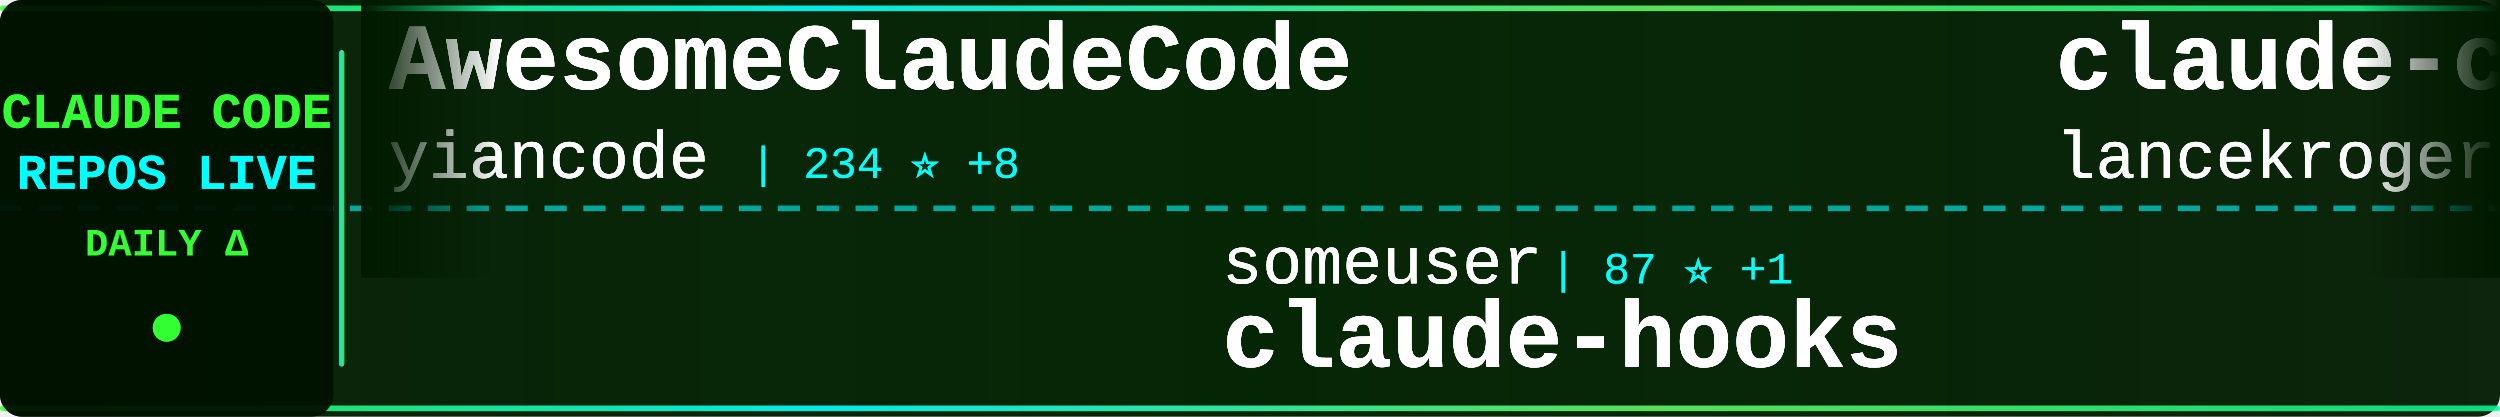
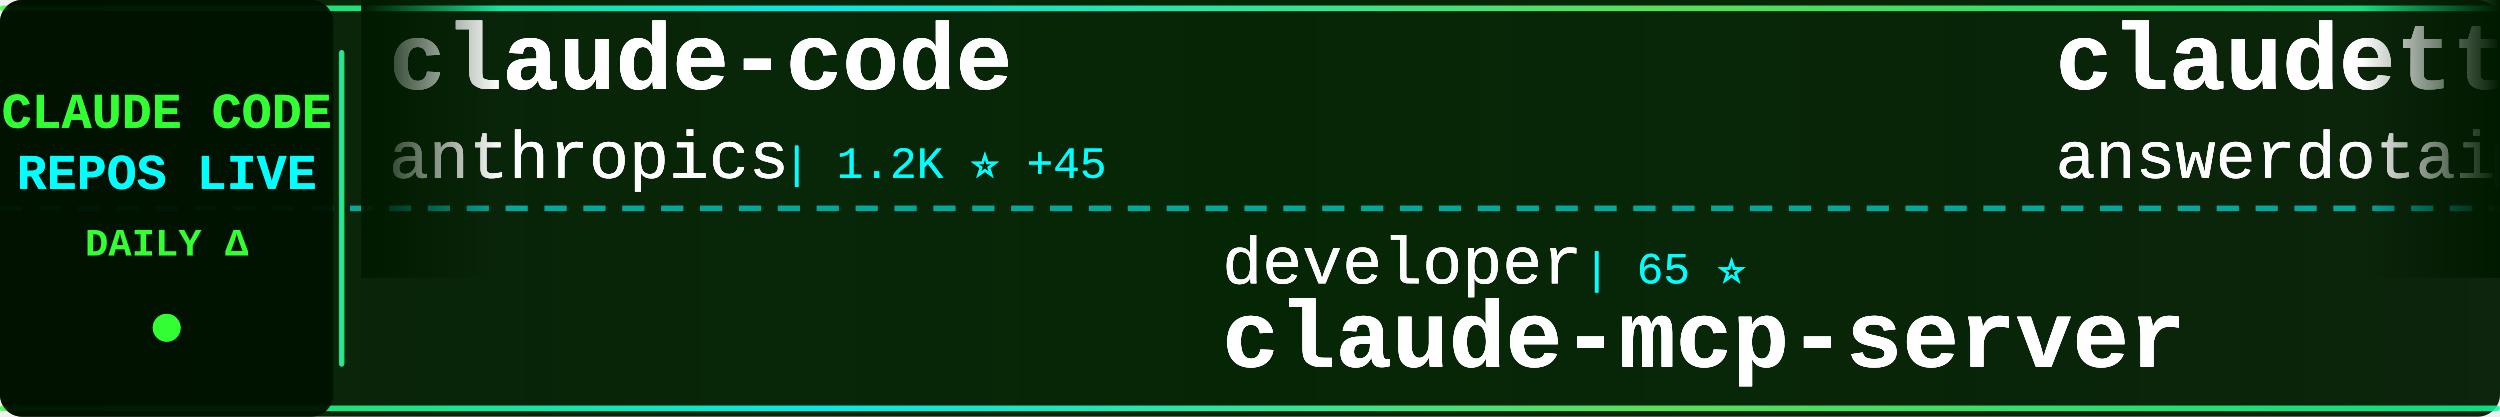
<svg xmlns="http://www.w3.org/2000/svg" width="900" height="150">
  <defs>
    <linearGradient id="tickerBg" x1="0%" y1="0%" x2="100%" y2="0%">
      <stop offset="0%" style="stop-color:#001a00;stop-opacity:0.95" />
      <stop offset="50%" style="stop-color:#002200;stop-opacity:0.98" />
      <stop offset="100%" style="stop-color:#001a00;stop-opacity:0.95" />
    </linearGradient>
    <linearGradient id="borderGrad" x1="0%" y1="0%" x2="100%" y2="0%">
      <stop offset="0%" style="stop-color:#33ff33;stop-opacity:0.85">
        <animate attributeName="stop-opacity" values="0.85;1;0.85" dur="2s" repeatCount="indefinite" />
      </stop>
      <stop offset="33%" style="stop-color:#00ffff;stop-opacity:0.9">
        <animate attributeName="stop-opacity" values="0.9;1;0.9" dur="2.2s" repeatCount="indefinite" />
      </stop>
      <stop offset="66%" style="stop-color:#66ff66;stop-opacity:0.85">
        <animate attributeName="stop-opacity" values="0.85;1;0.85" dur="1.8s" repeatCount="indefinite" />
      </stop>
      <stop offset="100%" style="stop-color:#00ff99;stop-opacity:0.85">
        <animate attributeName="stop-opacity" values="0.85;1;0.85" dur="2s" repeatCount="indefinite" />
      </stop>
    </linearGradient>
    <filter id="textGlow">
      <feGaussianBlur stdDeviation="0.2" result="coloredBlur" />
      <feMerge>
        <feMergeNode in="coloredBlur" />
        <feMergeNode in="SourceGraphic" />
      </feMerge>
    </filter>
    <filter id="metricGlow">
      <feGaussianBlur stdDeviation="0.2" result="coloredBlur" />
      <feMerge>
        <feMergeNode in="coloredBlur" />
        <feMergeNode in="SourceGraphic" />
      </feMerge>
    </filter>
    <linearGradient id="leftFade" x1="0%" y1="0%" x2="100%" y2="0%">
      <stop offset="0%" style="stop-color:#001a00;stop-opacity:1" />
      <stop offset="100%" style="stop-color:#001a00;stop-opacity:0" />
    </linearGradient>
    <linearGradient id="rightFade" x1="0%" y1="0%" x2="100%" y2="0%">
      <stop offset="0%" style="stop-color:#001a00;stop-opacity:0" />
      <stop offset="100%" style="stop-color:#001a00;stop-opacity:1" />
    </linearGradient>
  </defs>
  <rect width="900" height="150" fill="url(#tickerBg)" rx="8" />
  <rect x="0" y="2" width="900" height="2" fill="url(#borderGrad)" rx="1" />
  <rect x="0" y="146" width="900" height="2" fill="url(#borderGrad)" rx="1" />
  <line x1="0" y1="75" x2="900" y2="75" stroke="#00ffff" stroke-width="2" stroke-dasharray="8 6" opacity="0.6" />
  <rect x="0" y="0" width="120" height="150" fill="#001100" opacity="0.95" rx="8" />
  <text x="60" y="46" font-family="'Courier New', monospace" font-size="18" font-weight="bold" fill="#33ff33" text-anchor="middle" filter="url(#textGlow)">
    CLAUDE CODE
  </text>
  <text x="60" y="68" font-family="'Courier New', monospace" font-size="18" font-weight="bold" fill="#00ffff" text-anchor="middle" filter="url(#textGlow)">
    REPOS LIVE
  </text>
  <text x="60" y="92" font-family="'Courier New', monospace" font-size="14" font-weight="bold" fill="#33ff33" text-anchor="middle">
    DAILY Δ
  </text>
  <circle cx="60" cy="118" r="5" fill="#33ff33" filter="url(#metricGlow)">
    <animate attributeName="r" values="4;6;4" dur="1.5s" repeatCount="indefinite" />
    <animate attributeName="opacity" values="0.6;1;0.6" dur="1.5s" repeatCount="indefinite" />
  </circle>
  <rect x="122" y="18" width="2" height="114" fill="url(#borderGrad)" rx="1" />
  <clipPath id="tickerClip">
    <rect x="130" y="0" width="770" height="150" />
  </clipPath>
  <g clip-path="url(#tickerClip)">
    <g id="tickerItems1">
      <animateTransform attributeName="transform" attributeType="XML" type="translate" from="0 0" to="-3000 0" dur="54s" repeatCount="indefinite" />
      <g transform="translate(0, 0)">
-         <text x="140" y="32" font-family="'Courier New', monospace" font-size="34" font-weight="bold" fill="#ffffff" filter="url(#textGlow)">AwesomeClaudeCode</text>
-         <text x="140" y="64" font-family="'Courier New', monospace" font-size="24" font-weight="normal" fill="#ffffff" opacity="0.9" filter="url(#textGlow)">yiancode</text>
-         <text x="270" y="64" font-family="'Courier New', monospace" font-size="16" font-weight="normal" fill="#00ffff" opacity="0.95"> | 234 ⭐ +8</text>
+         <text x="140" y="32" font-family="'Courier New', monospace" font-size="34" font-weight="bold" fill="#ffffff" filter="url(#textGlow)">claude-code</text>
+         <text x="140" y="64" font-family="'Courier New', monospace" font-size="24" font-weight="normal" fill="#ffffff" opacity="0.9" filter="url(#textGlow)">anthropics</text>
+         <text x="282" y="64" font-family="'Courier New', monospace" font-size="16" font-weight="normal" fill="#00ffff" opacity="0.95"> | 1.2K ⭐ +45</text>
      </g>
      <g transform="translate(300, 0)">
-         <text x="140" y="102" font-family="'Courier New', monospace" font-size="24" font-weight="normal" fill="#ffffff" opacity="0.9" filter="url(#textGlow)">someuser</text>
-         <text x="258" y="102" font-family="'Courier New', monospace" font-size="16" font-weight="normal" fill="#00ffff" opacity="0.95"> | 87 ⭐ +1</text>
-         <text x="140" y="132" font-family="'Courier New', monospace" font-size="34" font-weight="bold" fill="#ffffff" filter="url(#textGlow)">claude-hooks</text>
+         <text x="140" y="102" font-family="'Courier New', monospace" font-size="24" font-weight="normal" fill="#ffffff" opacity="0.9" filter="url(#textGlow)">developer</text>
+         <text x="270" y="102" font-family="'Courier New', monospace" font-size="16" font-weight="normal" fill="#00ffff" opacity="0.95"> | 65 ⭐</text>
+         <text x="140" y="132" font-family="'Courier New', monospace" font-size="34" font-weight="bold" fill="#ffffff" filter="url(#textGlow)">claude-mcp-server</text>
      </g>
      <g transform="translate(600, 0)">
-         <text x="140" y="32" font-family="'Courier New', monospace" font-size="34" font-weight="bold" fill="#ffffff" filter="url(#textGlow)">claude-code-go</text>
-         <text x="140" y="64" font-family="'Courier New', monospace" font-size="24" font-weight="normal" fill="#ffffff" opacity="0.9" filter="url(#textGlow)">lancekrogers</text>
-         <text x="306" y="64" font-family="'Courier New', monospace" font-size="16" font-weight="normal" fill="#00ffff" opacity="0.95"> | 145 ⭐ +4</text>
-       </g>
-       <g transform="translate(900, 0)">
-         <text x="140" y="102" font-family="'Courier New', monospace" font-size="24" font-weight="normal" fill="#ffffff" opacity="0.9" filter="url(#textGlow)">anthropics</text>
-         <text x="282" y="102" font-family="'Courier New', monospace" font-size="16" font-weight="normal" fill="#00ffff" opacity="0.95"> | 1.2K ⭐ +45</text>
-         <text x="140" y="132" font-family="'Courier New', monospace" font-size="34" font-weight="bold" fill="#ffffff" filter="url(#textGlow)">claude-code</text>
-       </g>
-       <g transform="translate(1200, 0)">
        <text x="140" y="32" font-family="'Courier New', monospace" font-size="34" font-weight="bold" fill="#ffffff" filter="url(#textGlow)">claudette</text>
        <text x="140" y="64" font-family="'Courier New', monospace" font-size="24" font-weight="normal" fill="#ffffff" opacity="0.9" filter="url(#textGlow)">answerdotai</text>
        <text x="294" y="64" font-family="'Courier New', monospace" font-size="16" font-weight="normal" fill="#00ffff" opacity="0.95"> | 123 ⭐ +3</text>
+       </g>
+       <g transform="translate(900, 0)">
+         <text x="140" y="102" font-family="'Courier New', monospace" font-size="24" font-weight="normal" fill="#ffffff" opacity="0.9" filter="url(#textGlow)">yian</text>
+         <text x="210" y="102" font-family="'Courier New', monospace" font-size="16" font-weight="normal" fill="#00ffff" opacity="0.95"> | 234 ⭐ +8</text>
+         <text x="140" y="132" font-family="'Courier New', monospace" font-size="34" font-weight="bold" fill="#ffffff" filter="url(#textGlow)">AwesomeClaudeCode</text>
+       </g>
+       <g transform="translate(1200, 0)">
+         <text x="140" y="32" font-family="'Courier New', monospace" font-size="34" font-weight="bold" fill="#ffffff" filter="url(#textGlow)">awesome-claude-code</text>
+         <text x="140" y="64" font-family="'Courier New', monospace" font-size="24" font-weight="normal" fill="#ffffff" opacity="0.9" filter="url(#textGlow)">hesreallyhim</text>
+         <text x="306" y="64" font-family="'Courier New', monospace" font-size="16" font-weight="normal" fill="#00ffff" opacity="0.95"> | 567 ⭐ +12</text>
      </g>
      <g transform="translate(1500, 0)">
        <text x="140" y="102" font-family="'Courier New', monospace" font-size="24" font-weight="normal" fill="#ffffff" opacity="0.9" filter="url(#textGlow)">davila7</text>
        <text x="246" y="102" font-family="'Courier New', monospace" font-size="16" font-weight="normal" fill="#00ffff" opacity="0.95"> | 189 ⭐ +6</text>
        <text x="140" y="132" font-family="'Courier New', monospace" font-size="34" font-weight="bold" fill="#ffffff" filter="url(#textGlow)">claude-code-templates</text>
      </g>
      <g transform="translate(1800, 0)">
-         <text x="140" y="32" font-family="'Courier New', monospace" font-size="34" font-weight="bold" fill="#ffffff" filter="url(#textGlow)">awesome-claude-code</text>
-         <text x="140" y="64" font-family="'Courier New', monospace" font-size="24" font-weight="normal" fill="#ffffff" opacity="0.9" filter="url(#textGlow)">hesreallyhim</text>
-         <text x="306" y="64" font-family="'Courier New', monospace" font-size="16" font-weight="normal" fill="#00ffff" opacity="0.95"> | 567 ⭐ +12</text>
+         <text x="140" y="32" font-family="'Courier New', monospace" font-size="34" font-weight="bold" fill="#ffffff" filter="url(#textGlow)">claude-hooks</text>
+         <text x="140" y="64" font-family="'Courier New', monospace" font-size="24" font-weight="normal" fill="#ffffff" opacity="0.9" filter="url(#textGlow)">someuser</text>
+         <text x="258" y="64" font-family="'Courier New', monospace" font-size="16" font-weight="normal" fill="#00ffff" opacity="0.95"> | 87 ⭐ +1</text>
      </g>
      <g transform="translate(2100, 0)">
        <text x="140" y="102" font-family="'Courier New', monospace" font-size="24" font-weight="normal" fill="#ffffff" opacity="0.9" filter="url(#textGlow)">anotheruser</text>
        <text x="294" y="102" font-family="'Courier New', monospace" font-size="16" font-weight="normal" fill="#00ffff" opacity="0.95"> | 76 ⭐ +1</text>
        <text x="140" y="132" font-family="'Courier New', monospace" font-size="34" font-weight="bold" fill="#ffffff" filter="url(#textGlow)">claude-statusline</text>
      </g>
      <g transform="translate(2400, 0)">
-         <text x="140" y="32" font-family="'Courier New', monospace" font-size="34" font-weight="bold" fill="#ffffff" filter="url(#textGlow)">claude-mcp-server</text>
-         <text x="140" y="64" font-family="'Courier New', monospace" font-size="24" font-weight="normal" fill="#ffffff" opacity="0.9" filter="url(#textGlow)">developer</text>
-         <text x="270" y="64" font-family="'Courier New', monospace" font-size="16" font-weight="normal" fill="#00ffff" opacity="0.95"> | 65 ⭐</text>
+         <text x="140" y="32" font-family="'Courier New', monospace" font-size="34" font-weight="bold" fill="#ffffff" filter="url(#textGlow)">claude-mcp-think-tool</text>
+         <text x="140" y="64" font-family="'Courier New', monospace" font-size="24" font-weight="normal" fill="#ffffff" opacity="0.9" filter="url(#textGlow)">cgize</text>
+         <text x="222" y="64" font-family="'Courier New', monospace" font-size="16" font-weight="normal" fill="#00ffff" opacity="0.95"> | 98 ⭐ +2</text>
      </g>
      <g transform="translate(2700, 0)">
-         <text x="140" y="102" font-family="'Courier New', monospace" font-size="24" font-weight="normal" fill="#ffffff" opacity="0.9" filter="url(#textGlow)">cgize</text>
-         <text x="222" y="102" font-family="'Courier New', monospace" font-size="16" font-weight="normal" fill="#00ffff" opacity="0.95"> | 98 ⭐ +2</text>
-         <text x="140" y="132" font-family="'Courier New', monospace" font-size="34" font-weight="bold" fill="#ffffff" filter="url(#textGlow)">claude-mcp-think-tool</text>
+         <text x="140" y="102" font-family="'Courier New', monospace" font-size="24" font-weight="normal" fill="#ffffff" opacity="0.9" filter="url(#textGlow)">lancekrogers</text>
+         <text x="306" y="102" font-family="'Courier New', monospace" font-size="16" font-weight="normal" fill="#00ffff" opacity="0.95"> | 145 ⭐ +4</text>
+         <text x="140" y="132" font-family="'Courier New', monospace" font-size="34" font-weight="bold" fill="#ffffff" filter="url(#textGlow)">claude-code-go</text>
      </g>
    </g>
    <g id="tickerItems2">
      <animateTransform attributeName="transform" attributeType="XML" type="translate" from="3000 0" to="0 0" dur="54s" repeatCount="indefinite" />
      <g transform="translate(0, 0)">
-         <text x="140" y="32" font-family="'Courier New', monospace" font-size="34" font-weight="bold" fill="#ffffff" filter="url(#textGlow)">AwesomeClaudeCode</text>
-         <text x="140" y="64" font-family="'Courier New', monospace" font-size="24" font-weight="normal" fill="#ffffff" opacity="0.9" filter="url(#textGlow)">yiancode</text>
-         <text x="270" y="64" font-family="'Courier New', monospace" font-size="16" font-weight="normal" fill="#00ffff" opacity="0.95"> | 234 ⭐ +8</text>
+         <text x="140" y="32" font-family="'Courier New', monospace" font-size="34" font-weight="bold" fill="#ffffff" filter="url(#textGlow)">claude-code</text>
+         <text x="140" y="64" font-family="'Courier New', monospace" font-size="24" font-weight="normal" fill="#ffffff" opacity="0.9" filter="url(#textGlow)">anthropics</text>
+         <text x="282" y="64" font-family="'Courier New', monospace" font-size="16" font-weight="normal" fill="#00ffff" opacity="0.95"> | 1.2K ⭐ +45</text>
      </g>
      <g transform="translate(300, 0)">
-         <text x="140" y="102" font-family="'Courier New', monospace" font-size="24" font-weight="normal" fill="#ffffff" opacity="0.9" filter="url(#textGlow)">someuser</text>
-         <text x="258" y="102" font-family="'Courier New', monospace" font-size="16" font-weight="normal" fill="#00ffff" opacity="0.95"> | 87 ⭐ +1</text>
-         <text x="140" y="132" font-family="'Courier New', monospace" font-size="34" font-weight="bold" fill="#ffffff" filter="url(#textGlow)">claude-hooks</text>
+         <text x="140" y="102" font-family="'Courier New', monospace" font-size="24" font-weight="normal" fill="#ffffff" opacity="0.9" filter="url(#textGlow)">developer</text>
+         <text x="270" y="102" font-family="'Courier New', monospace" font-size="16" font-weight="normal" fill="#00ffff" opacity="0.95"> | 65 ⭐</text>
+         <text x="140" y="132" font-family="'Courier New', monospace" font-size="34" font-weight="bold" fill="#ffffff" filter="url(#textGlow)">claude-mcp-server</text>
      </g>
      <g transform="translate(600, 0)">
-         <text x="140" y="32" font-family="'Courier New', monospace" font-size="34" font-weight="bold" fill="#ffffff" filter="url(#textGlow)">claude-code-go</text>
-         <text x="140" y="64" font-family="'Courier New', monospace" font-size="24" font-weight="normal" fill="#ffffff" opacity="0.9" filter="url(#textGlow)">lancekrogers</text>
-         <text x="306" y="64" font-family="'Courier New', monospace" font-size="16" font-weight="normal" fill="#00ffff" opacity="0.95"> | 145 ⭐ +4</text>
-       </g>
-       <g transform="translate(900, 0)">
-         <text x="140" y="102" font-family="'Courier New', monospace" font-size="24" font-weight="normal" fill="#ffffff" opacity="0.9" filter="url(#textGlow)">anthropics</text>
-         <text x="282" y="102" font-family="'Courier New', monospace" font-size="16" font-weight="normal" fill="#00ffff" opacity="0.95"> | 1.2K ⭐ +45</text>
-         <text x="140" y="132" font-family="'Courier New', monospace" font-size="34" font-weight="bold" fill="#ffffff" filter="url(#textGlow)">claude-code</text>
-       </g>
-       <g transform="translate(1200, 0)">
        <text x="140" y="32" font-family="'Courier New', monospace" font-size="34" font-weight="bold" fill="#ffffff" filter="url(#textGlow)">claudette</text>
        <text x="140" y="64" font-family="'Courier New', monospace" font-size="24" font-weight="normal" fill="#ffffff" opacity="0.9" filter="url(#textGlow)">answerdotai</text>
        <text x="294" y="64" font-family="'Courier New', monospace" font-size="16" font-weight="normal" fill="#00ffff" opacity="0.95"> | 123 ⭐ +3</text>
+       </g>
+       <g transform="translate(900, 0)">
+         <text x="140" y="102" font-family="'Courier New', monospace" font-size="24" font-weight="normal" fill="#ffffff" opacity="0.9" filter="url(#textGlow)">yian</text>
+         <text x="210" y="102" font-family="'Courier New', monospace" font-size="16" font-weight="normal" fill="#00ffff" opacity="0.95"> | 234 ⭐ +8</text>
+         <text x="140" y="132" font-family="'Courier New', monospace" font-size="34" font-weight="bold" fill="#ffffff" filter="url(#textGlow)">AwesomeClaudeCode</text>
+       </g>
+       <g transform="translate(1200, 0)">
+         <text x="140" y="32" font-family="'Courier New', monospace" font-size="34" font-weight="bold" fill="#ffffff" filter="url(#textGlow)">awesome-claude-code</text>
+         <text x="140" y="64" font-family="'Courier New', monospace" font-size="24" font-weight="normal" fill="#ffffff" opacity="0.9" filter="url(#textGlow)">hesreallyhim</text>
+         <text x="306" y="64" font-family="'Courier New', monospace" font-size="16" font-weight="normal" fill="#00ffff" opacity="0.95"> | 567 ⭐ +12</text>
      </g>
      <g transform="translate(1500, 0)">
        <text x="140" y="102" font-family="'Courier New', monospace" font-size="24" font-weight="normal" fill="#ffffff" opacity="0.9" filter="url(#textGlow)">davila7</text>
        <text x="246" y="102" font-family="'Courier New', monospace" font-size="16" font-weight="normal" fill="#00ffff" opacity="0.95"> | 189 ⭐ +6</text>
        <text x="140" y="132" font-family="'Courier New', monospace" font-size="34" font-weight="bold" fill="#ffffff" filter="url(#textGlow)">claude-code-templates</text>
      </g>
      <g transform="translate(1800, 0)">
-         <text x="140" y="32" font-family="'Courier New', monospace" font-size="34" font-weight="bold" fill="#ffffff" filter="url(#textGlow)">awesome-claude-code</text>
-         <text x="140" y="64" font-family="'Courier New', monospace" font-size="24" font-weight="normal" fill="#ffffff" opacity="0.9" filter="url(#textGlow)">hesreallyhim</text>
-         <text x="306" y="64" font-family="'Courier New', monospace" font-size="16" font-weight="normal" fill="#00ffff" opacity="0.95"> | 567 ⭐ +12</text>
+         <text x="140" y="32" font-family="'Courier New', monospace" font-size="34" font-weight="bold" fill="#ffffff" filter="url(#textGlow)">claude-hooks</text>
+         <text x="140" y="64" font-family="'Courier New', monospace" font-size="24" font-weight="normal" fill="#ffffff" opacity="0.9" filter="url(#textGlow)">someuser</text>
+         <text x="258" y="64" font-family="'Courier New', monospace" font-size="16" font-weight="normal" fill="#00ffff" opacity="0.95"> | 87 ⭐ +1</text>
      </g>
      <g transform="translate(2100, 0)">
        <text x="140" y="102" font-family="'Courier New', monospace" font-size="24" font-weight="normal" fill="#ffffff" opacity="0.9" filter="url(#textGlow)">anotheruser</text>
        <text x="294" y="102" font-family="'Courier New', monospace" font-size="16" font-weight="normal" fill="#00ffff" opacity="0.95"> | 76 ⭐ +1</text>
        <text x="140" y="132" font-family="'Courier New', monospace" font-size="34" font-weight="bold" fill="#ffffff" filter="url(#textGlow)">claude-statusline</text>
      </g>
      <g transform="translate(2400, 0)">
-         <text x="140" y="32" font-family="'Courier New', monospace" font-size="34" font-weight="bold" fill="#ffffff" filter="url(#textGlow)">claude-mcp-server</text>
-         <text x="140" y="64" font-family="'Courier New', monospace" font-size="24" font-weight="normal" fill="#ffffff" opacity="0.9" filter="url(#textGlow)">developer</text>
-         <text x="270" y="64" font-family="'Courier New', monospace" font-size="16" font-weight="normal" fill="#00ffff" opacity="0.95"> | 65 ⭐</text>
+         <text x="140" y="32" font-family="'Courier New', monospace" font-size="34" font-weight="bold" fill="#ffffff" filter="url(#textGlow)">claude-mcp-think-tool</text>
+         <text x="140" y="64" font-family="'Courier New', monospace" font-size="24" font-weight="normal" fill="#ffffff" opacity="0.9" filter="url(#textGlow)">cgize</text>
+         <text x="222" y="64" font-family="'Courier New', monospace" font-size="16" font-weight="normal" fill="#00ffff" opacity="0.95"> | 98 ⭐ +2</text>
      </g>
      <g transform="translate(2700, 0)">
-         <text x="140" y="102" font-family="'Courier New', monospace" font-size="24" font-weight="normal" fill="#ffffff" opacity="0.9" filter="url(#textGlow)">cgize</text>
-         <text x="222" y="102" font-family="'Courier New', monospace" font-size="16" font-weight="normal" fill="#00ffff" opacity="0.95"> | 98 ⭐ +2</text>
-         <text x="140" y="132" font-family="'Courier New', monospace" font-size="34" font-weight="bold" fill="#ffffff" filter="url(#textGlow)">claude-mcp-think-tool</text>
+         <text x="140" y="102" font-family="'Courier New', monospace" font-size="24" font-weight="normal" fill="#ffffff" opacity="0.9" filter="url(#textGlow)">lancekrogers</text>
+         <text x="306" y="102" font-family="'Courier New', monospace" font-size="16" font-weight="normal" fill="#00ffff" opacity="0.95"> | 145 ⭐ +4</text>
+         <text x="140" y="132" font-family="'Courier New', monospace" font-size="34" font-weight="bold" fill="#ffffff" filter="url(#textGlow)">claude-code-go</text>
      </g>
    </g>
  </g>
  <rect x="130" y="0" width="50" height="100" fill="url(#leftFade)" />
  <rect x="850" y="0" width="50" height="100" fill="url(#rightFade)" />
</svg>
